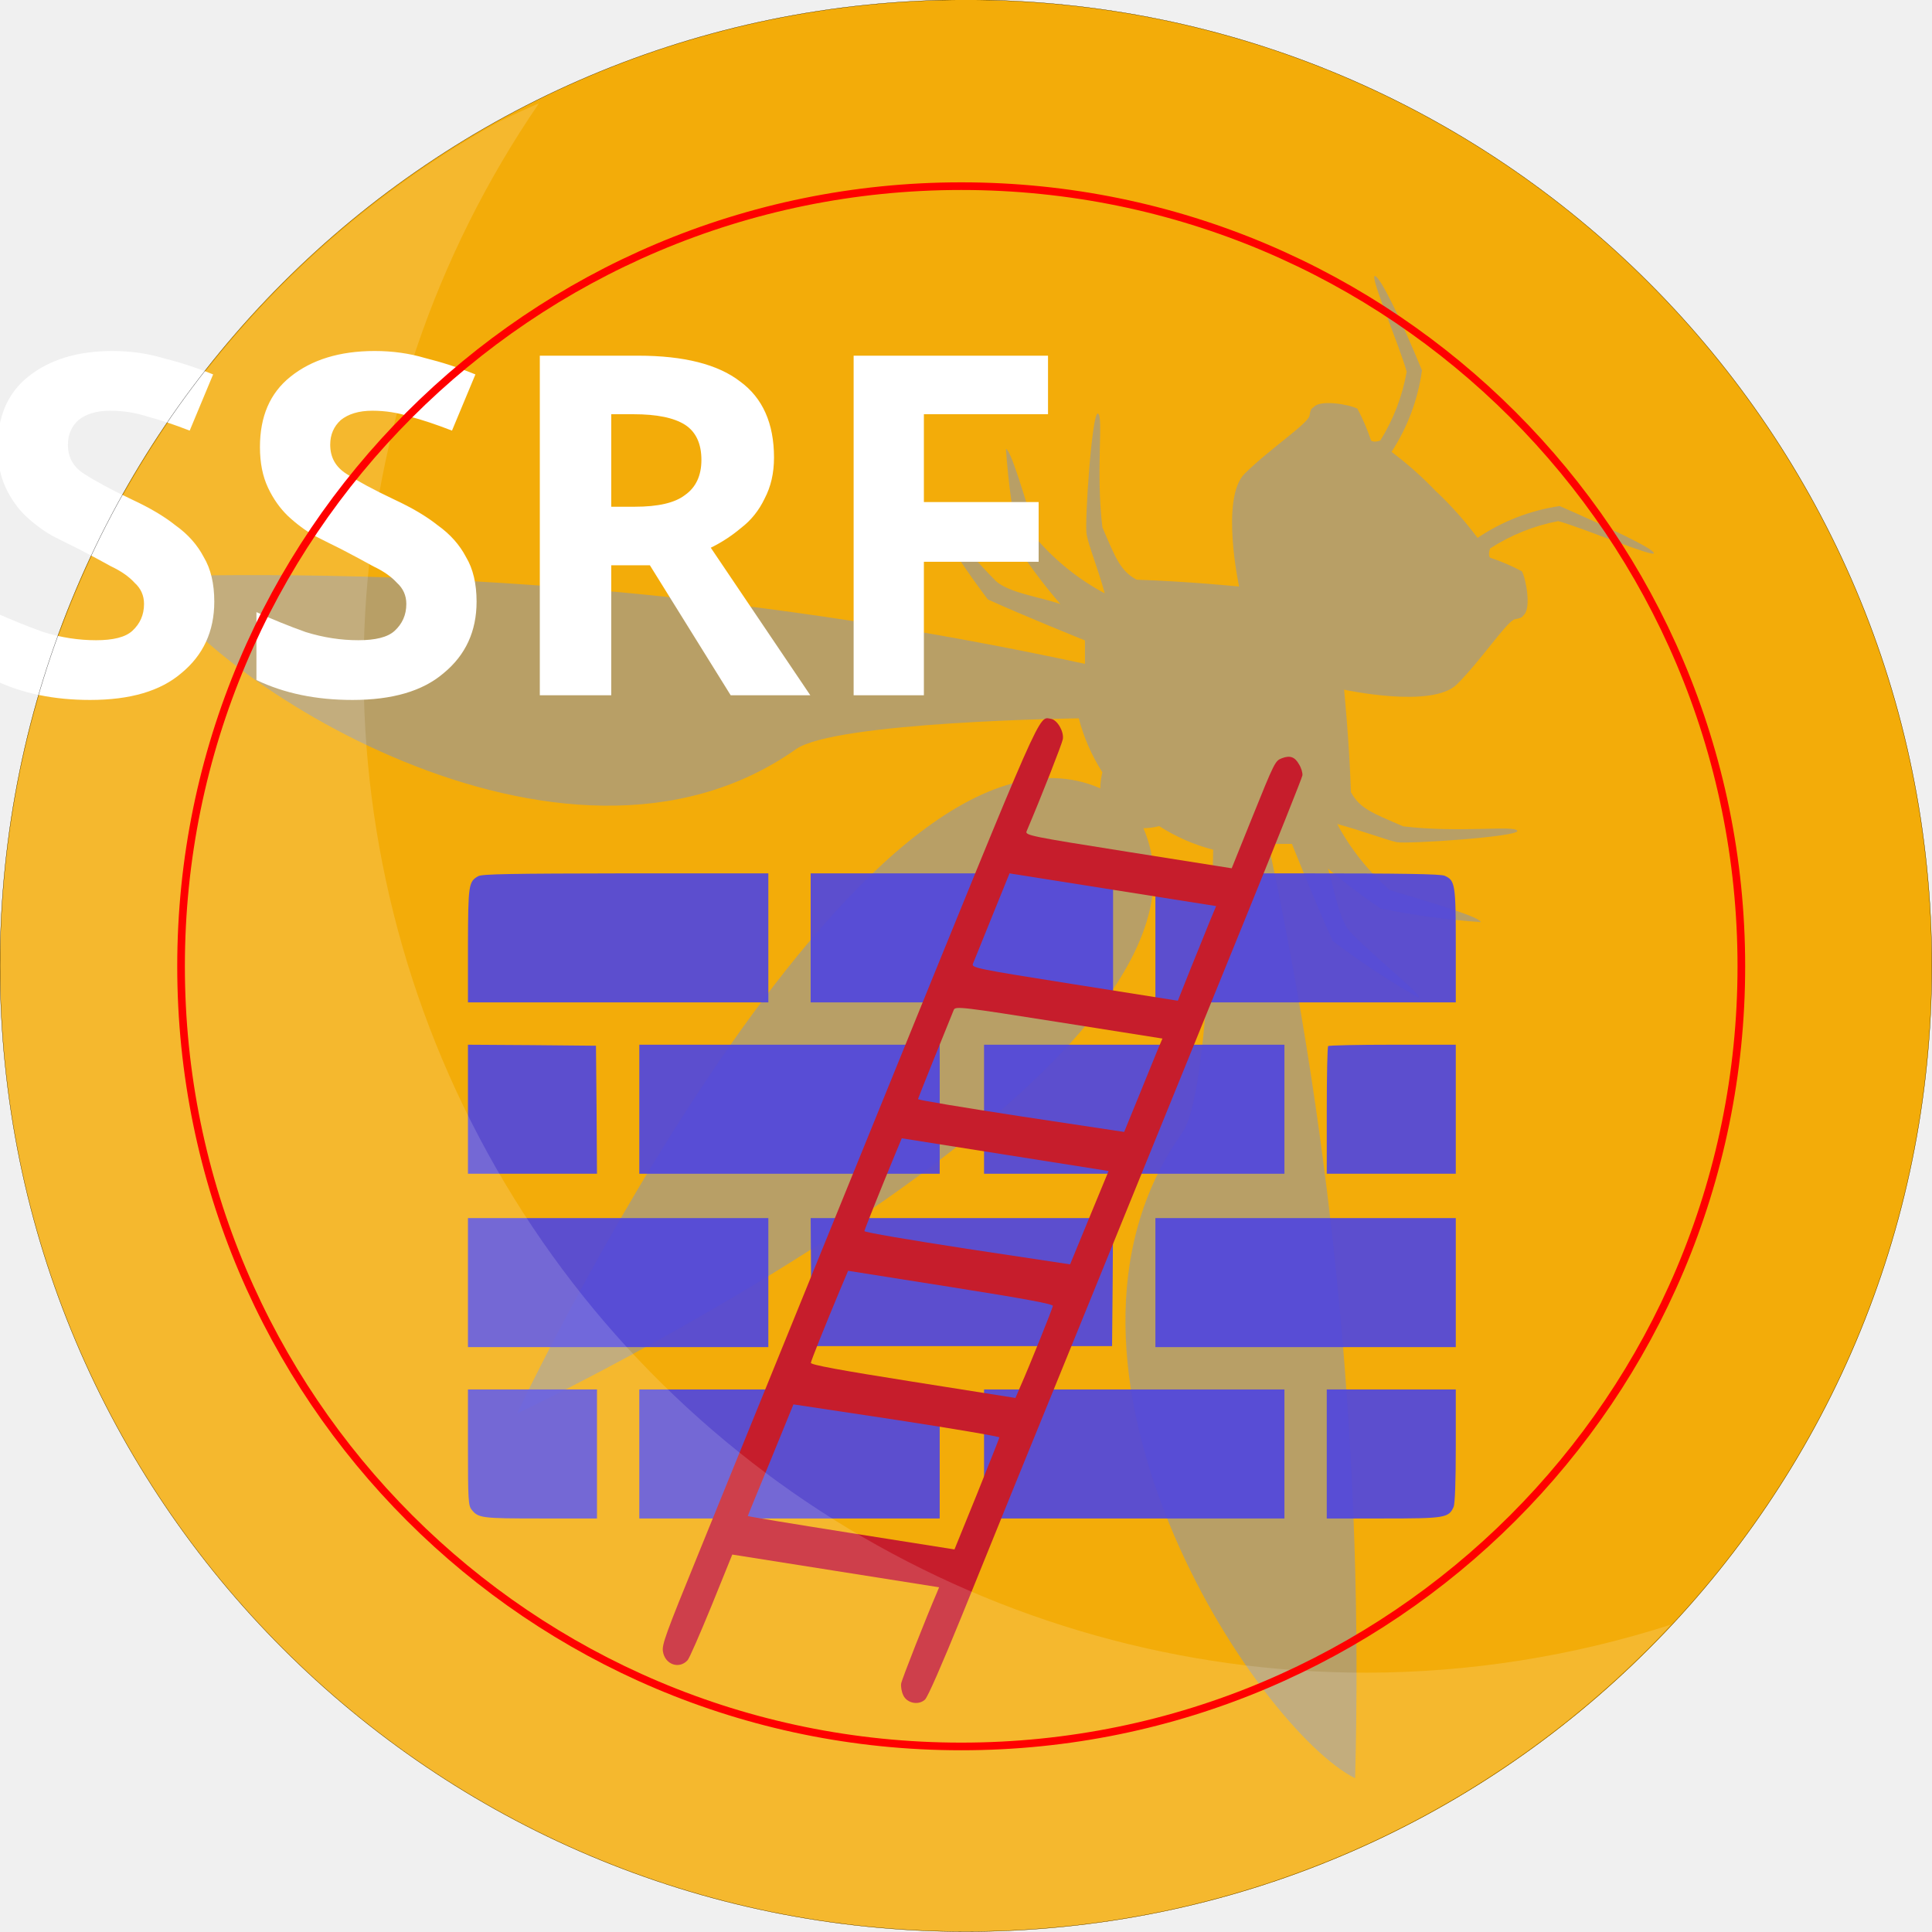
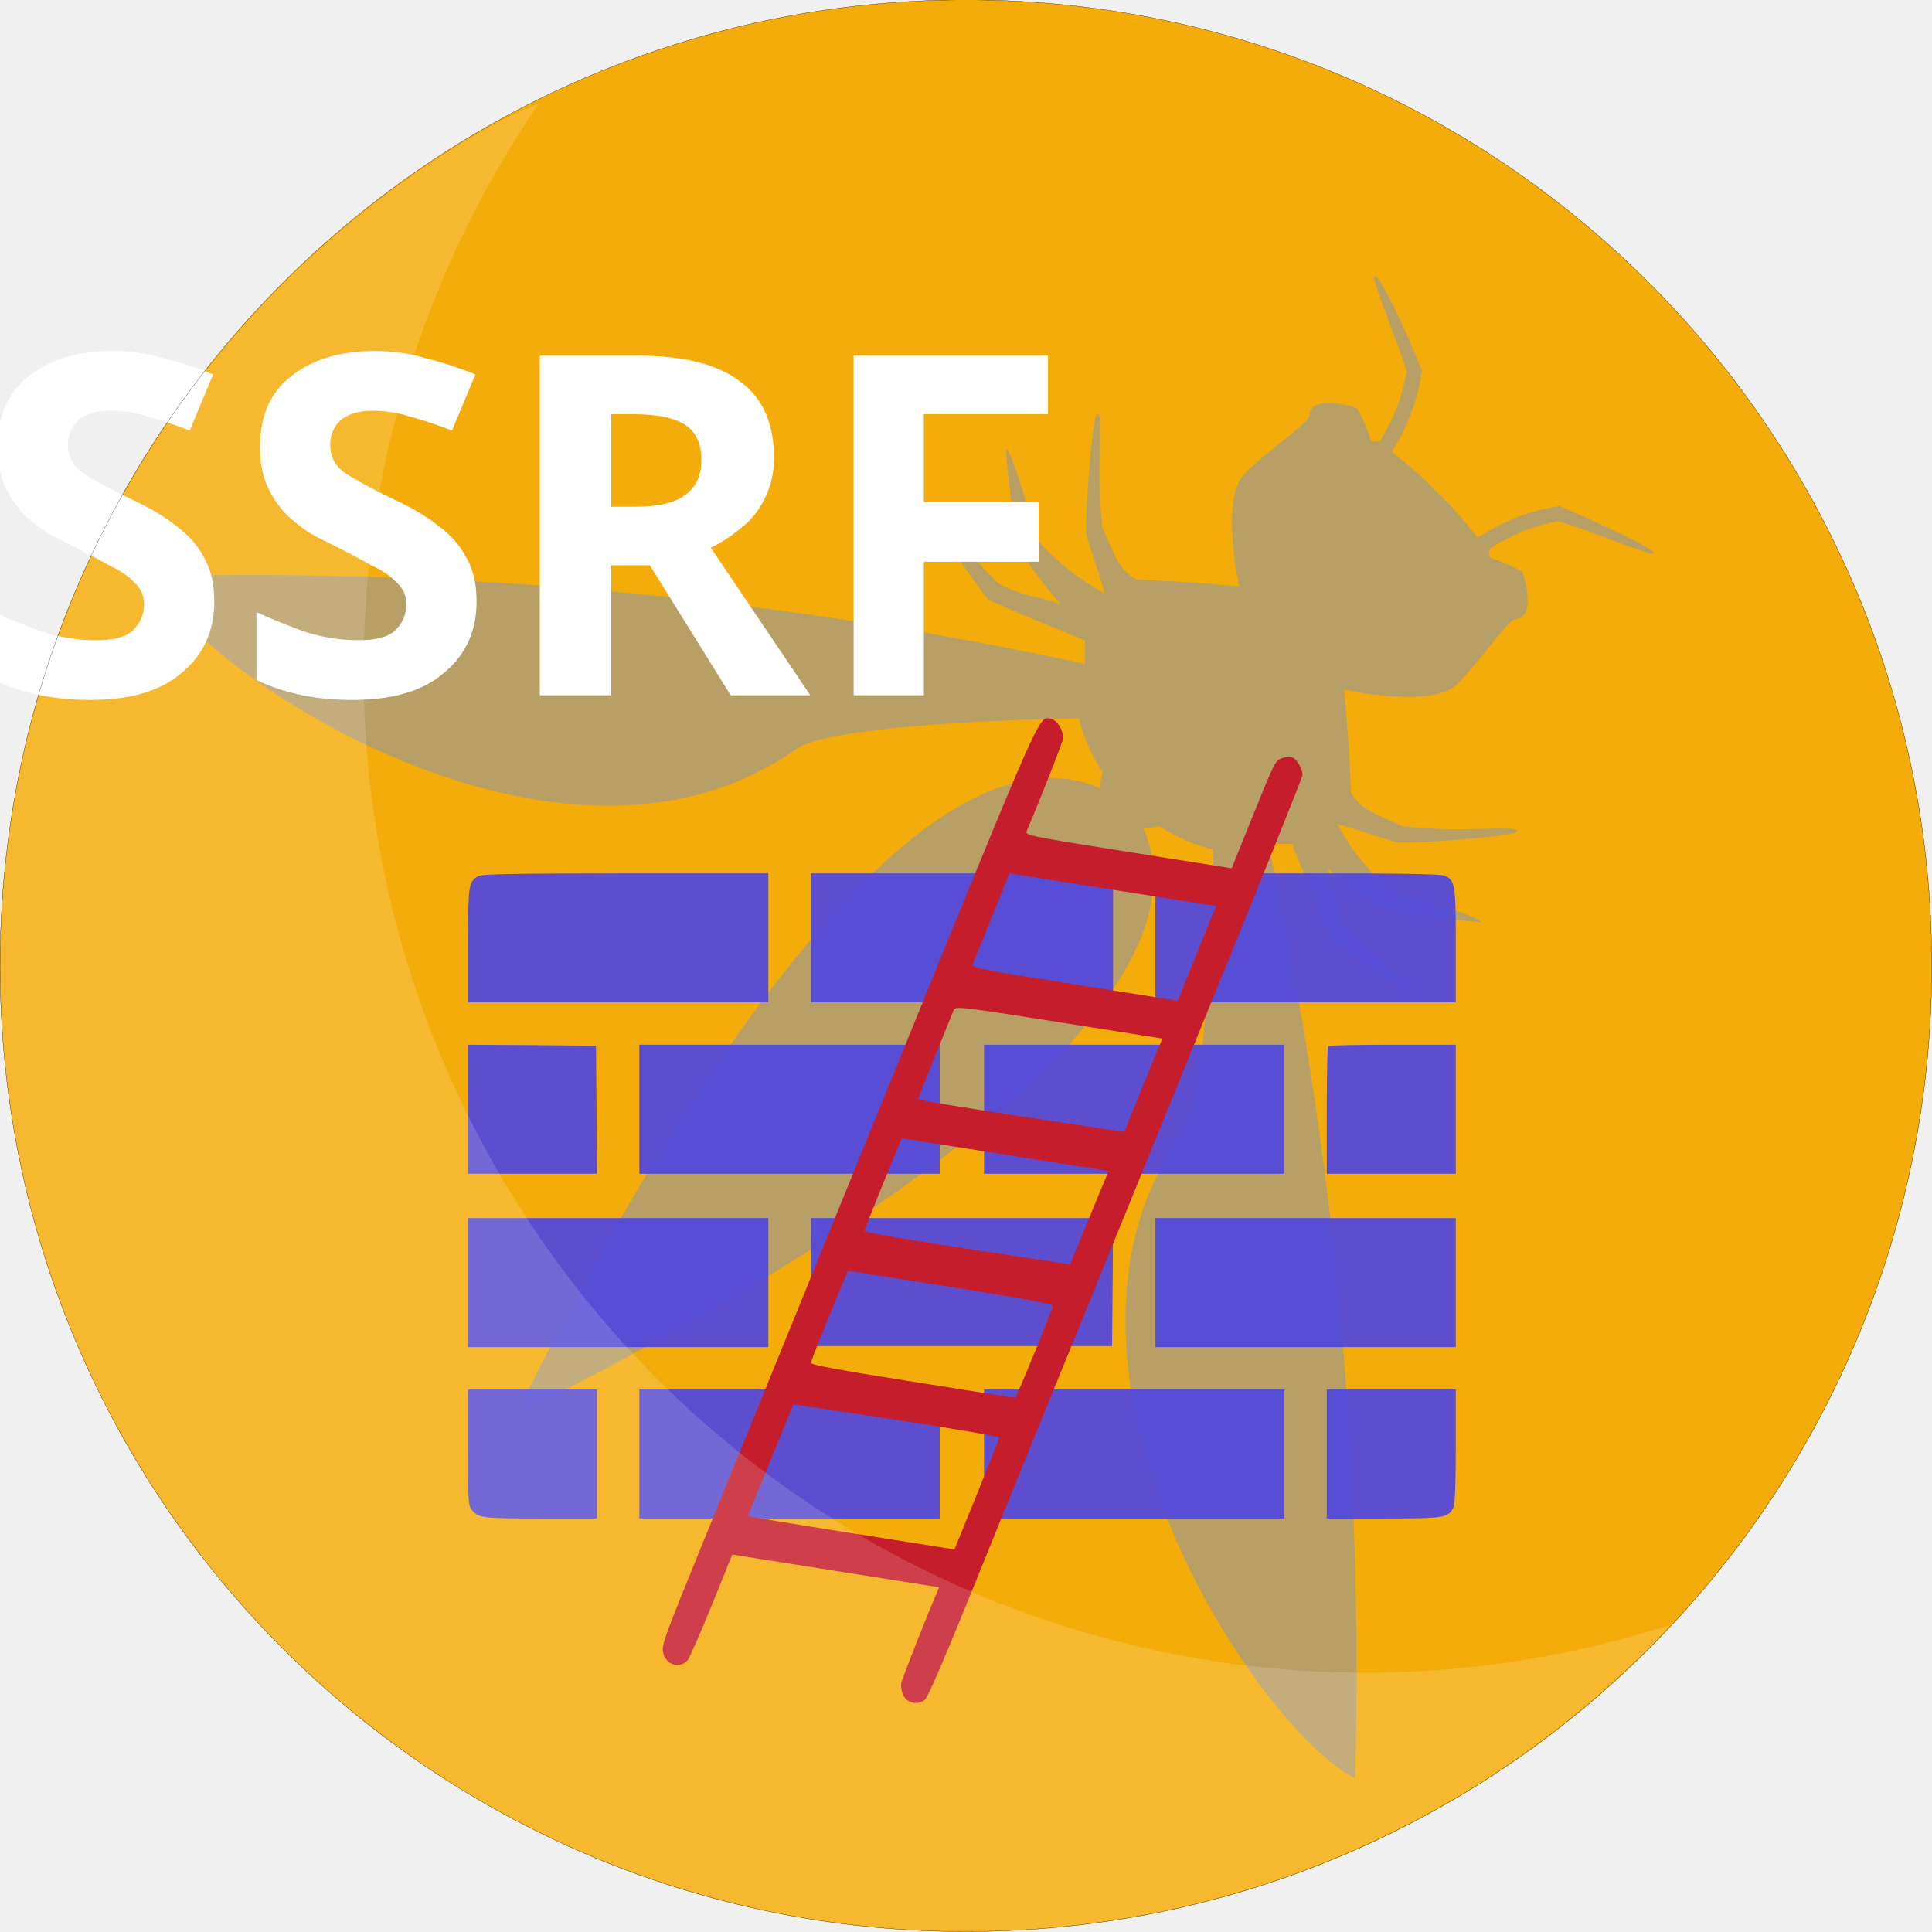
- <svg xmlns="http://www.w3.org/2000/svg" width="25.78mm" height="25.78mm" viewBox="0 0 25.78 25.78" version="1.1" id="svg1709">
+ <svg xmlns="http://www.w3.org/2000/svg" id="svg1709" version="1.1" viewBox="0 0 25.78 25.78" height="25.78mm" width="25.78mm">
  <style id="style869" />
  <defs id="defs1703" />
-   <g id="layer1" transform="translate(-76.0987,-100.9931)" style="display:inline">
-     <g id="layer5" transform="translate(76.0987,100.9931)" style="display:inline">
-       <circle class="cls-4" cx="88.988" cy="113.88" r="12.89" id="circle129-7" style="display:inline;fill:#f3ac09;fill-opacity:1;stroke:#dadada;stroke-width:0;stroke-miterlimit:10;stroke-dasharray:none;stroke-opacity:1" transform="translate(-76.0987,-100.9931)" />
-       <path class="cls-5" d="m 106.087,150.088 a 4.838,4.838 0 0 1 0.538,0.607 2.658,2.658 0 0 1 1.095,-0.425 c 0.629,0.274 1.258,0.569 1.258,0.629 0,0.06 -0.944,-0.337 -1.277,-0.428 a 2.567,2.567 0 0 0 -0.909,0.365 c -0.032,0.091 0,0.123 0,0.123 a 2.708,2.708 0 0 1 0.425,0.182 c 0.06,0.12 0.12,0.484 0.031,0.576 -0.031,0.032 -0.019,0.044 -0.123,0.063 -0.104,0.019 -0.444,0.538 -0.774,0.868 -0.33,0.33 -1.507,0.072 -1.507,0.072 0,0 0.069,0.686 0.091,1.368 0.12,0.217 0.274,0.274 0.698,0.456 0.761,0.091 1.494,-0.019 1.522,0.06 0.028,0.079 -1.478,0.179 -1.61,0.151 -0.132,-0.028 -0.456,-0.151 -0.793,-0.242 a 3.145,3.145 0 0 0 0.701,0.881 c 0.607,0.182 1.214,0.365 1.214,0.428 a 10.257,10.257 0 0 1 -1.337,-0.182 7.845,7.845 0 0 1 -0.701,-0.532 c 0.079,0.233 0.142,0.701 0.315,0.865 0.412,0.409 0.944,0.821 0.896,0.859 a 10.506,10.506 0 0 1 -1.148,-0.758 c -0.217,-0.475 -0.544,-1.296 -0.544,-1.296 h -0.315 a 52.475,52.475 0 0 1 1.158,12.468 c -1.312,-0.657 -4.52,-5.498 -2.306,-8.615 0.371,-0.519 0.412,-3.775 0.412,-3.775 a 2.485,2.485 0 0 1 -0.72,-0.315 0.884,0.884 0 0 1 -0.211,0.028 c 1.393,3.199 -8.357,7.81 -8.357,7.81 0,0 4.583,-9.738 7.782,-8.342 a 0.887,0.887 0 0 1 0.028,-0.214 2.485,2.485 0 0 1 -0.315,-0.72 c 0,0 -3.249,0.041 -3.775,0.412 -3.117,2.202 -7.958,-0.994 -8.615,-2.306 a 52.67,52.67 0 0 1 12.472,1.167 V 152.063 c 0,0 -0.821,-0.33 -1.296,-0.547 a 10.506,10.506 0 0 1 -0.758,-1.148 c 0.038,-0.047 0.45,0.484 0.859,0.896 0.164,0.164 0.629,0.226 0.868,0.315 a 7.301,7.301 0 0 1 -0.535,-0.701 9.751,9.751 0 0 1 -0.192,-1.368 c 0.06,0 0.242,0.607 0.425,1.217 a 3.186,3.186 0 0 0 0.893,0.708 c -0.091,-0.337 -0.214,-0.629 -0.242,-0.789 -0.028,-0.16 0.072,-1.639 0.151,-1.61 0.079,0.028 -0.032,0.758 0.06,1.519 0.182,0.425 0.242,0.579 0.456,0.698 0.683,0.022 1.368,0.091 1.368,0.091 0,0 -0.255,-1.18 0.075,-1.507 0.33,-0.327 0.849,-0.67 0.865,-0.774 0.016,-0.104 0.031,-0.091 0.063,-0.12 0.091,-0.091 0.456,-0.032 0.576,0.028 a 2.847,2.847 0 0 1 0.182,0.425 c 0,0 0.031,0.032 0.123,0 a 2.567,2.567 0 0 0 0.352,-0.918 c -0.091,-0.337 -0.494,-1.274 -0.425,-1.277 0.069,-0.003 0.362,0.607 0.629,1.258 a 2.642,2.642 0 0 1 -0.406,1.088 4.838,4.838 0 0 1 0.607,0.541 z" id="path131-3" style="display:inline;fill:#999999;fill-opacity:0.65;stroke-width:0.315" clip-path="none" transform="translate(-86.90884,-143.5176)" />
-       <g id="g1859" transform="matrix(0.01345034,0,0,0.01345034,6.10975,9.232794)" style="fill:#5047de;fill-opacity:0.922">
-         <g id="g1857" transform="matrix(0.1,0,0,-0.1,0,511)" style="fill:#5047de;fill-opacity:0.922">
-           <path id="path1829" d="m 202,3282 c -96,-54 -100,-84 -102,-686 v -566 h 1490 1490 v 640 640 H 1666 C 528,3308 240,3304 202,3282 Z" style="fill:#5047de;fill-opacity:0.922" />
-           <path id="path1831" d="m 3500,2670 v -640 h 1500 1500 v 640 640 H 5000 3500 Z" style="fill:#5047de;fill-opacity:0.922" />
-           <path id="path1833" d="m 6920,2670 v -640 h 1490 1490 v 560 c 0,610 -6,650 -110,696 -38,18 -412,24 -1460,24 H 6920 Z" style="fill:#5047de;fill-opacity:0.922" />
-           <path id="path1835" d="M 100,970 V 330 h 640 640 l -4,636 -6,634 -634,6 -636,4 z" style="fill:#5047de;fill-opacity:0.922" />
-           <path id="path1837" d="M 1800,970 V 330 h 1490 1490 v 640 640 H 3290 1800 Z" style="fill:#5047de;fill-opacity:0.922" />
-           <path id="path1839" d="M 5220,970 V 330 h 1490 1490 v 640 640 H 6710 5220 Z" style="fill:#5047de;fill-opacity:0.922" />
-           <path id="path1841" d="m 8634,1596 c -8,-6 -14,-294 -14,-640 V 330 h 640 640 v 640 640 h -626 c -346,0 -634,-6 -640,-14 z" style="fill:#5047de;fill-opacity:0.922" />
-           <path id="path1843" d="m 100,-750 v -640 h 1490 1490 v 640 640 H 1590 100 Z" style="fill:#5047de;fill-opacity:0.922" />
-           <path id="path1845" d="m 3504,-744 6,-636 h 1490 1490 l 6,636 4,634 H 5000 3500 Z" style="fill:#5047de;fill-opacity:0.922" />
-           <path id="path1847" d="m 6920,-750 v -640 h 1490 1490 v 640 640 H 8410 6920 Z" style="fill:#5047de;fill-opacity:0.922" />
-           <path id="path1849" d="m 100,-2384 c 0,-516 4,-580 36,-618 66,-84 100,-88 682,-88 h 562 v 640 640 H 740 100 Z" style="fill:#5047de;fill-opacity:0.922" />
-           <path id="path1851" d="m 1800,-2450 v -640 h 1490 1490 v 640 640 H 3290 1800 Z" style="fill:#5047de;fill-opacity:0.922" />
-           <path id="path1853" d="m 5220,-2450 v -640 h 1490 1490 v 640 640 H 6710 5220 Z" style="fill:#5047de;fill-opacity:0.922" />
-           <path id="path1855" d="m 8620,-2450 v -640 h 562 c 610,0 648,6 696,114 14,30 22,248 22,606 v 560 h -640 -640 z" style="fill:#5047de;fill-opacity:0.922" />
+   <g style="display:inline" transform="translate(-76.0987,-100.9931)" id="layer1">
+     <g style="display:inline" transform="translate(76.0987,100.9931)" id="layer5">
+       <circle transform="translate(-76.0987,-100.9931)" style="display:inline;fill:#f3ac09;fill-opacity:1;stroke:#dadada;stroke-width:0;stroke-miterlimit:10;stroke-dasharray:none;stroke-opacity:1" id="circle129-7" r="12.89" cy="113.88" cx="88.988" class="cls-4" />
+       <path transform="translate(-86.90884,-143.5176)" clip-path="none" style="display:inline;fill:#999999;fill-opacity:0.65;stroke-width:0.315" id="path131-3" d="m 106.087,150.088 a 4.838,4.838 0 0 1 0.538,0.607 2.658,2.658 0 0 1 1.095,-0.425 c 0.629,0.274 1.258,0.569 1.258,0.629 0,0.06 -0.944,-0.337 -1.277,-0.428 a 2.567,2.567 0 0 0 -0.909,0.365 c -0.032,0.091 0,0.123 0,0.123 a 2.708,2.708 0 0 1 0.425,0.182 c 0.06,0.12 0.12,0.484 0.031,0.576 -0.031,0.032 -0.019,0.044 -0.123,0.063 -0.104,0.019 -0.444,0.538 -0.774,0.868 -0.33,0.33 -1.507,0.072 -1.507,0.072 0,0 0.069,0.686 0.091,1.368 0.12,0.217 0.274,0.274 0.698,0.456 0.761,0.091 1.494,-0.019 1.522,0.06 0.028,0.079 -1.478,0.179 -1.61,0.151 -0.132,-0.028 -0.456,-0.151 -0.793,-0.242 a 3.145,3.145 0 0 0 0.701,0.881 c 0.607,0.182 1.214,0.365 1.214,0.428 a 10.257,10.257 0 0 1 -1.337,-0.182 7.845,7.845 0 0 1 -0.701,-0.532 c 0.079,0.233 0.142,0.701 0.315,0.865 0.412,0.409 0.944,0.821 0.896,0.859 a 10.506,10.506 0 0 1 -1.148,-0.758 c -0.217,-0.475 -0.544,-1.296 -0.544,-1.296 h -0.315 a 52.475,52.475 0 0 1 1.158,12.468 c -1.312,-0.657 -4.52,-5.498 -2.306,-8.615 0.371,-0.519 0.412,-3.775 0.412,-3.775 a 2.485,2.485 0 0 1 -0.72,-0.315 0.884,0.884 0 0 1 -0.211,0.028 c 1.393,3.199 -8.357,7.81 -8.357,7.81 0,0 4.583,-9.738 7.782,-8.342 a 0.887,0.887 0 0 1 0.028,-0.214 2.485,2.485 0 0 1 -0.315,-0.72 c 0,0 -3.249,0.041 -3.775,0.412 -3.117,2.202 -7.958,-0.994 -8.615,-2.306 a 52.67,52.67 0 0 1 12.472,1.167 V 152.063 c 0,0 -0.821,-0.33 -1.296,-0.547 a 10.506,10.506 0 0 1 -0.758,-1.148 c 0.038,-0.047 0.45,0.484 0.859,0.896 0.164,0.164 0.629,0.226 0.868,0.315 a 7.301,7.301 0 0 1 -0.535,-0.701 9.751,9.751 0 0 1 -0.192,-1.368 c 0.06,0 0.242,0.607 0.425,1.217 a 3.186,3.186 0 0 0 0.893,0.708 c -0.091,-0.337 -0.214,-0.629 -0.242,-0.789 -0.028,-0.16 0.072,-1.639 0.151,-1.61 0.079,0.028 -0.032,0.758 0.06,1.519 0.182,0.425 0.242,0.579 0.456,0.698 0.683,0.022 1.368,0.091 1.368,0.091 0,0 -0.255,-1.18 0.075,-1.507 0.33,-0.327 0.849,-0.67 0.865,-0.774 0.016,-0.104 0.031,-0.091 0.063,-0.12 0.091,-0.091 0.456,-0.032 0.576,0.028 a 2.847,2.847 0 0 1 0.182,0.425 c 0,0 0.031,0.032 0.123,0 a 2.567,2.567 0 0 0 0.352,-0.918 c -0.091,-0.337 -0.494,-1.274 -0.425,-1.277 0.069,-0.003 0.362,0.607 0.629,1.258 a 2.642,2.642 0 0 1 -0.406,1.088 4.838,4.838 0 0 1 0.607,0.541 z" class="cls-5" />
+       <g style="fill:#5047de;fill-opacity:0.922" transform="matrix(0.01345034,0,0,0.01345034,6.10975,9.232794)" id="g1859">
+         <g style="fill:#5047de;fill-opacity:0.922" transform="matrix(0.1,0,0,-0.1,0,511)" id="g1857">
+           <path style="fill:#5047de;fill-opacity:0.922" d="m 202,3282 c -96,-54 -100,-84 -102,-686 v -566 h 1490 1490 v 640 640 H 1666 C 528,3308 240,3304 202,3282 Z" id="path1829" />
+           <path style="fill:#5047de;fill-opacity:0.922" d="m 3500,2670 v -640 h 1500 1500 v 640 640 H 5000 3500 Z" id="path1831" />
+           <path style="fill:#5047de;fill-opacity:0.922" d="m 6920,2670 v -640 h 1490 1490 v 560 c 0,610 -6,650 -110,696 -38,18 -412,24 -1460,24 H 6920 Z" id="path1833" />
+           <path style="fill:#5047de;fill-opacity:0.922" d="M 100,970 V 330 h 640 640 l -4,636 -6,634 -634,6 -636,4 z" id="path1835" />
+           <path style="fill:#5047de;fill-opacity:0.922" d="M 1800,970 V 330 h 1490 1490 v 640 640 H 3290 1800 Z" id="path1837" />
+           <path style="fill:#5047de;fill-opacity:0.922" d="M 5220,970 V 330 h 1490 1490 v 640 640 H 6710 5220 Z" id="path1839" />
+           <path style="fill:#5047de;fill-opacity:0.922" d="m 8634,1596 c -8,-6 -14,-294 -14,-640 V 330 h 640 640 v 640 640 h -626 c -346,0 -634,-6 -640,-14 z" id="path1841" />
+           <path style="fill:#5047de;fill-opacity:0.922" d="m 100,-750 v -640 h 1490 1490 v 640 640 H 1590 100 Z" id="path1843" />
+           <path style="fill:#5047de;fill-opacity:0.922" d="m 3504,-744 6,-636 h 1490 1490 l 6,636 4,634 H 5000 3500 Z" id="path1845" />
+           <path style="fill:#5047de;fill-opacity:0.922" d="m 6920,-750 v -640 h 1490 1490 v 640 640 H 8410 6920 Z" id="path1847" />
+           <path style="fill:#5047de;fill-opacity:0.922" d="m 100,-2384 c 0,-516 4,-580 36,-618 66,-84 100,-88 682,-88 h 562 v 640 640 H 740 100 Z" id="path1849" />
+           <path style="fill:#5047de;fill-opacity:0.922" d="m 1800,-2450 v -640 h 1490 1490 v 640 640 H 3290 1800 Z" id="path1851" />
+           <path style="fill:#5047de;fill-opacity:0.922" d="m 5220,-2450 v -640 h 1490 1490 v 640 640 H 6710 5220 Z" id="path1853" />
+           <path style="fill:#5047de;fill-opacity:0.922" d="m 8620,-2450 v -640 h 562 c 610,0 648,6 696,114 14,30 22,248 22,606 v 560 h -640 -640 z" id="path1855" />
        </g>
      </g>
-       <g id="g2542" transform="matrix(-0.01084866,-0.00171634,-0.00211366,0.01336006,19.59444,10.33498)" style="fill:#c61d2c;fill-opacity:1;stroke:none;stroke-width:0.972;stroke-miterlimit:4;stroke-dasharray:none;stroke-opacity:1">
-         <g id="g2540" transform="matrix(0.1,0,0,-0.1,0,511)" style="fill:#c61d2c;fill-opacity:1;stroke:none;stroke-width:9.719;stroke-miterlimit:4;stroke-dasharray:none;stroke-opacity:1">
-           <path id="path2538" d="m 2052,4947.8 c -34.3,-31.9 -61.3,-78.5 -61.3,-103 0,-24.5 188.9,-701.5 419.5,-1503.7 230.5,-802.1 738.3,-2568.3 1128.3,-3924.8 392.5,-1356.5 816.8,-2835.6 944.4,-3287 147.2,-510.2 252.6,-838.9 282.1,-870.8 66.2,-68.7 211,-63.8 269.8,9.8 27,31.9 46.6,80.9 46.6,110.4 0,41.7 -179.1,696.6 -257.6,944.4 l -14.7,51.5 h 1270.6 1273.1 l 152.1,-532.3 c 85.9,-294.4 166.8,-549.4 184,-566.6 83.4,-103 262.5,-76.1 311.5,46.6 27,63.8 4.9,161.9 -240.4,1010.6 -147.2,515.1 -762.9,2654.1 -1366.3,4751.4 -1175,4089.1 -1121,3924.7 -1278,3924.7 -78.5,0 -181.5,-103 -181.5,-179.1 0,-44.2 147.2,-588.7 260,-954.2 12.3,-41.7 -58.9,-44.2 -1258.4,-44.2 h -1273 l -144.7,510.2 c -169.2,596.1 -171.7,603.4 -250.2,640.2 -90.8,41.9 -152.1,32.1 -215.9,-34.1 z M 5446.9,2992.7 c 71.1,-247.7 132.4,-468.5 139.8,-490.6 12.3,-41.7 -58.9,-44.2 -1258.4,-44.2 H 3057.7 l -90.8,326.2 c -51.5,176.6 -112.8,397.4 -139.8,490.6 L 2778,3439.1 H 4048.6 5319.2 Z M 5729,2023.8 c 68.7,-235.5 260,-914.9 260,-924.8 0,-9.8 -571.5,-12.3 -1268.2,-9.8 l -1268.2,7.4 -103,355.7 c -56.4,196.2 -120.2,414.5 -139.8,485.7 l -39.2,127.6 h 1273.1 c 1189.6,-0.1 1273,-2.5 1285.3,-41.8 z M 6158.3,527.5 c 112.8,-382.6 223.2,-780 223.2,-797.2 0,-12.3 -569.1,-17.2 -1265.7,-14.7 L 3850,-277 3707.7,208.7 3565.4,691.9 H 4838.5 6109.1 Z M 6563,-882.9 c 115.3,-385.1 210.9,-726.1 210.9,-753.1 0,-19.6 -360.6,-27 -1260.8,-27 H 4252.3 l -36.8,117.7 c -73.6,223.2 -237.9,809.5 -237.9,836.5 0,19.6 345.9,27 1260.8,27 h 1263.3 z m 507.7,-1761.2 c 93.3,-316.5 169.3,-578.9 169.3,-581.4 0,-4.9 -571.5,-7.4 -1273.1,-7.4 H 4696.3 l -164.3,571.5 c -88.3,314 -161.9,578.9 -161.9,588.7 0,9.8 569.1,14.7 1265.7,12.3 l 1268.2,-7.4 z" style="fill:#c61d2c;fill-opacity:1;stroke:none;stroke-width:9.719;stroke-miterlimit:4;stroke-dasharray:none;stroke-opacity:1" />
+       <g style="fill:#c61d2c;fill-opacity:1;stroke:none;stroke-width:0.972;stroke-miterlimit:4;stroke-dasharray:none;stroke-opacity:1" transform="matrix(-0.01084866,-0.00171634,-0.00211366,0.01336006,19.59444,10.33498)" id="g2542">
+         <g style="fill:#c61d2c;fill-opacity:1;stroke:none;stroke-width:9.719;stroke-miterlimit:4;stroke-dasharray:none;stroke-opacity:1" transform="matrix(0.1,0,0,-0.1,0,511)" id="g2540">
+           <path style="fill:#c61d2c;fill-opacity:1;stroke:none;stroke-width:9.719;stroke-miterlimit:4;stroke-dasharray:none;stroke-opacity:1" d="m 2052,4947.8 c -34.3,-31.9 -61.3,-78.5 -61.3,-103 0,-24.5 188.9,-701.5 419.5,-1503.7 230.5,-802.1 738.3,-2568.3 1128.3,-3924.8 392.5,-1356.5 816.8,-2835.6 944.4,-3287 147.2,-510.2 252.6,-838.9 282.1,-870.8 66.2,-68.7 211,-63.8 269.8,9.8 27,31.9 46.6,80.9 46.6,110.4 0,41.7 -179.1,696.6 -257.6,944.4 l -14.7,51.5 h 1270.6 1273.1 l 152.1,-532.3 c 85.9,-294.4 166.8,-549.4 184,-566.6 83.4,-103 262.5,-76.1 311.5,46.6 27,63.8 4.9,161.9 -240.4,1010.6 -147.2,515.1 -762.9,2654.1 -1366.3,4751.4 -1175,4089.1 -1121,3924.7 -1278,3924.7 -78.5,0 -181.5,-103 -181.5,-179.1 0,-44.2 147.2,-588.7 260,-954.2 12.3,-41.7 -58.9,-44.2 -1258.4,-44.2 h -1273 l -144.7,510.2 c -169.2,596.1 -171.7,603.4 -250.2,640.2 -90.8,41.9 -152.1,32.1 -215.9,-34.1 z M 5446.9,2992.7 c 71.1,-247.7 132.4,-468.5 139.8,-490.6 12.3,-41.7 -58.9,-44.2 -1258.4,-44.2 H 3057.7 l -90.8,326.2 c -51.5,176.6 -112.8,397.4 -139.8,490.6 L 2778,3439.1 H 4048.6 5319.2 Z M 5729,2023.8 c 68.7,-235.5 260,-914.9 260,-924.8 0,-9.8 -571.5,-12.3 -1268.2,-9.8 l -1268.2,7.4 -103,355.7 c -56.4,196.2 -120.2,414.5 -139.8,485.7 l -39.2,127.6 h 1273.1 c 1189.6,-0.1 1273,-2.5 1285.3,-41.8 z M 6158.3,527.5 c 112.8,-382.6 223.2,-780 223.2,-797.2 0,-12.3 -569.1,-17.2 -1265.7,-14.7 L 3850,-277 3707.7,208.7 3565.4,691.9 H 4838.5 6109.1 Z M 6563,-882.9 c 115.3,-385.1 210.9,-726.1 210.9,-753.1 0,-19.6 -360.6,-27 -1260.8,-27 H 4252.3 l -36.8,117.7 c -73.6,223.2 -237.9,809.5 -237.9,836.5 0,19.6 345.9,27 1260.8,27 h 1263.3 z m 507.7,-1761.2 c 93.3,-316.5 169.3,-578.9 169.3,-581.4 0,-4.9 -571.5,-7.4 -1273.1,-7.4 H 4696.3 l -164.3,571.5 c -88.3,314 -161.9,578.9 -161.9,588.7 0,9.8 569.1,14.7 1265.7,12.3 l 1268.2,-7.4 z" id="path2538" />
        </g>
      </g>
    </g>
-     <g id="layer2" transform="translate(76.0987,100.9931)" style="display:inline">
-       <text xml:space="preserve" style="font-style:normal;font-weight:600;font-size:6.35px;line-height:1.25;font-family:hind;letter-spacing:0px;word-spacing:0px;display:inline;fill:#000000;fill-opacity:1;stroke:none;stroke-width:0.265;-inkscape-font-specification:'hind Semi-Bold';font-stretch:normal;font-variant:normal;font-variant-ligatures:normal;font-variant-caps:normal;font-variant-numeric:normal;font-variant-east-asian:normal;" x="12.743" y="9.277" id="text7112">
-         <tspan x="12.743" y="9.277" style="font-style:normal;font-variant:normal;font-weight:600;font-stretch:normal;font-size:6.35px;font-family:hind;-inkscape-font-specification:'hind Semi-Bold';text-align:center;text-anchor:middle;fill:#ffffff;stroke-width:0.265;font-variant-ligatures:normal;font-variant-caps:normal;font-variant-numeric:normal;font-variant-east-asian:normal;" id="tspan7114">SSRF</tspan>
+     <g style="display:inline" transform="translate(76.0987,100.9931)" id="layer2">
+       <text id="text7112" y="9.277" x="12.743" style="font-style:normal;font-variant:normal;font-weight:600;font-stretch:normal;font-size:6.35px;line-height:1.25;font-family:hind;-inkscape-font-specification:'hind Semi-Bold';font-variant-ligatures:normal;font-variant-caps:normal;font-variant-numeric:normal;font-variant-east-asian:normal;letter-spacing:0px;word-spacing:0px;display:inline;fill:#000000;fill-opacity:1;stroke:none;stroke-width:0.265" xml:space="preserve">
+         <tspan id="tspan7114" style="font-style:normal;font-variant:normal;font-weight:600;font-stretch:normal;font-size:6.35px;font-family:hind;-inkscape-font-specification:'hind Semi-Bold';font-variant-ligatures:normal;font-variant-caps:normal;font-variant-numeric:normal;font-variant-east-asian:normal;text-align:center;text-anchor:middle;fill:#ffffff;stroke-width:0.265" y="9.277" x="12.743">SSRF</tspan>
      </text>
    </g>
-     <g id="layer4" transform="translate(76.0987,100.9931)" style="display:inline">
-       <path transform="translate(-76.0987,-100.9931)" style="display:inline;opacity:0.15;fill:#ffffff;stroke-width:0.315" d="m 83.291,102.371 a 13.384,13.384 0 0 0 -0.544,0.251 12.889,12.889 0 0 0 -6.649,11.261 12.889,12.889 0 0 0 12.89,12.89 12.889,12.889 0 0 0 9.407,-4.101 13.346,13.346 0 0 1 -4.057,0.641 13.381,13.381 0 0 1 -11.047,-20.942 z" id="path133-3-3" />
+     <g style="display:inline" transform="translate(76.0987,100.9931)" id="layer4">
+       <path id="path133-3-3" d="m 83.291,102.371 a 13.384,13.384 0 0 0 -0.544,0.251 12.889,12.889 0 0 0 -6.649,11.261 12.889,12.889 0 0 0 12.89,12.89 12.889,12.889 0 0 0 9.407,-4.101 13.346,13.346 0 0 1 -4.057,0.641 13.381,13.381 0 0 1 -11.047,-20.942 z" style="display:inline;opacity:0.15;fill:#ffffff;stroke-width:0.315" transform="translate(-76.0987,-100.9931)" />
    </g>
  </g>
-   <g id="layer3" style="display:inline">
-     <ellipse style="opacity:1;vector-effect:none;fill:none;fill-opacity:1;stroke:#000000;stroke-width:0.003;stroke-linecap:butt;stroke-linejoin:miter;stroke-miterlimit:4;stroke-dasharray:none;stroke-dashoffset:0;stroke-opacity:1" id="path1859" cx="12.889" cy="12.886" rx="12.888" ry="12.888" />
+   <g style="display:inline" id="layer3">
+     <ellipse ry="12.888" rx="12.888" cy="12.886" cx="12.889" id="path1859" style="opacity:1;vector-effect:none;fill:none;fill-opacity:1;stroke:#000000;stroke-width:0.003;stroke-linecap:butt;stroke-linejoin:miter;stroke-miterlimit:4;stroke-dasharray:none;stroke-dashoffset:0;stroke-opacity:1" />
  </g>
-   <g id="layer6" style="display:inline">
-     <ellipse style="display:inline;opacity:1;vector-effect:none;fill:none;fill-opacity:1;stroke:#ff0000;stroke-width:0.102;stroke-linecap:butt;stroke-linejoin:miter;stroke-miterlimit:4;stroke-dasharray:none;stroke-dashoffset:0;stroke-opacity:1" id="path1859-3" cx="12.826" cy="12.894" rx="10.41" ry="10.41" />
+   <g style="display:none" id="layer6">
+     <ellipse ry="10.41" rx="10.41" cy="12.894" cx="12.826" id="path1859-3" style="display:inline;opacity:1;vector-effect:none;fill:none;fill-opacity:1;stroke:#ff0000;stroke-width:0.102;stroke-linecap:butt;stroke-linejoin:miter;stroke-miterlimit:4;stroke-dasharray:none;stroke-dashoffset:0;stroke-opacity:1" />
  </g>
</svg>
